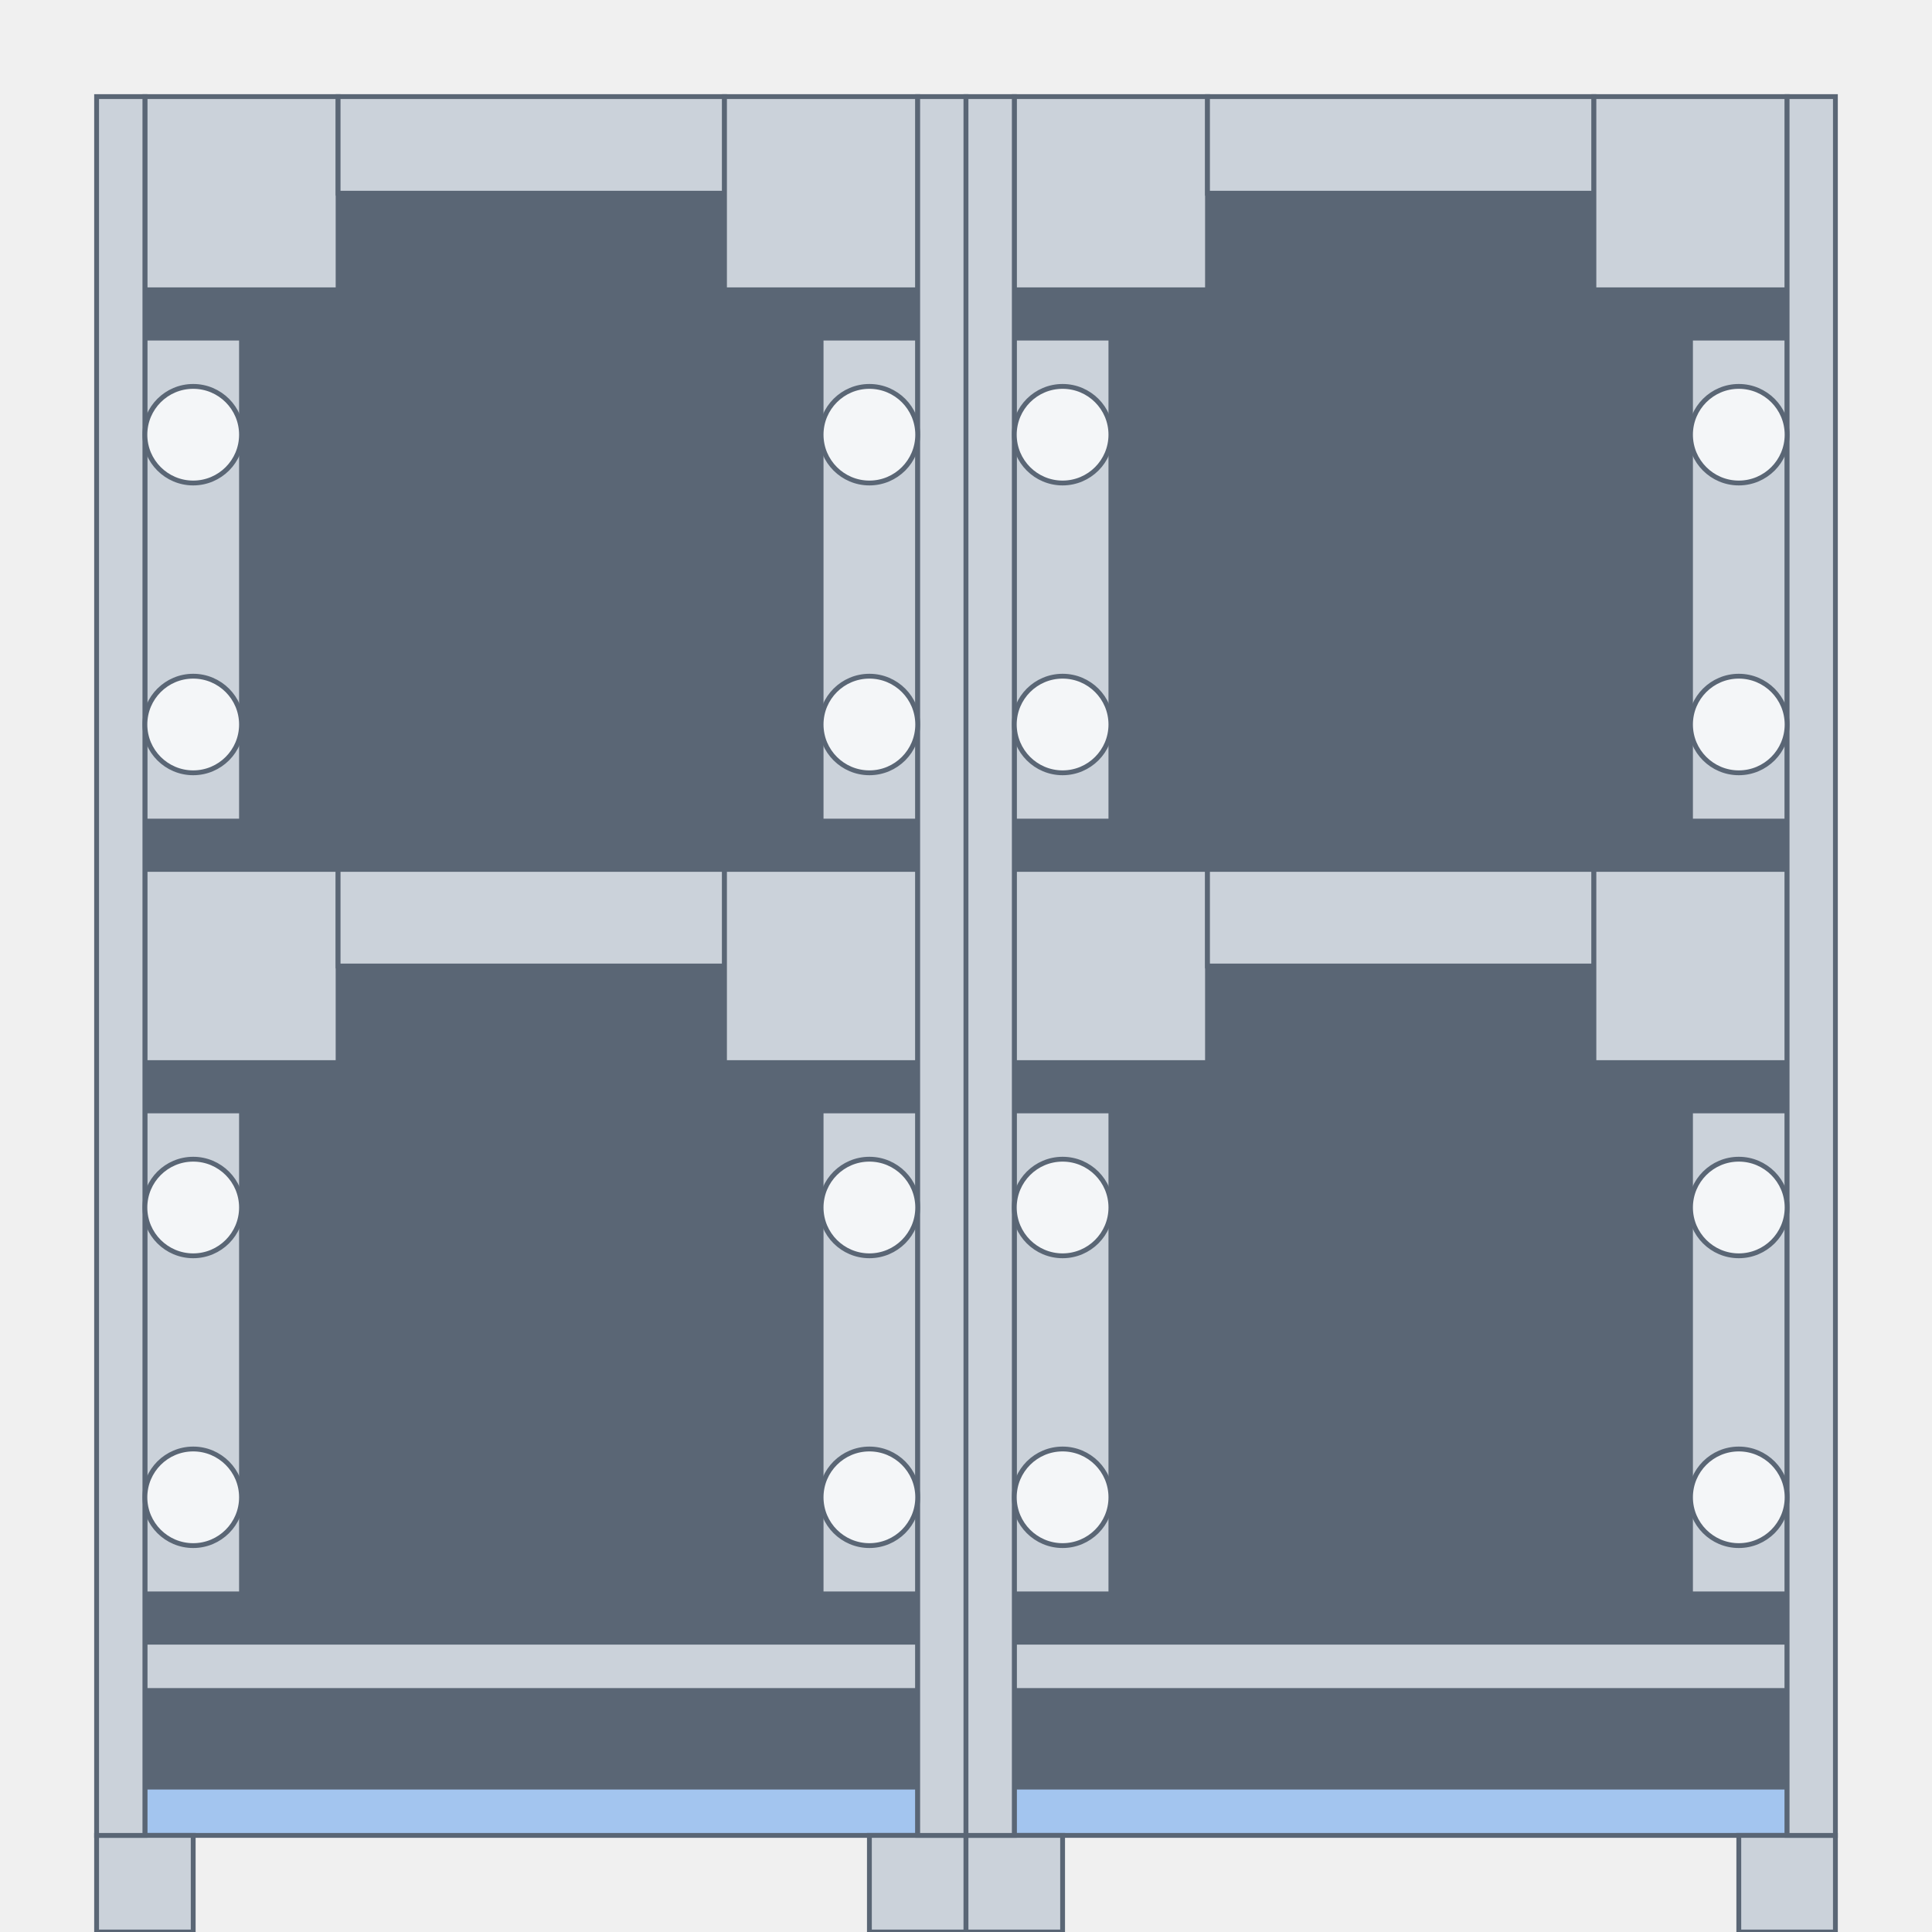
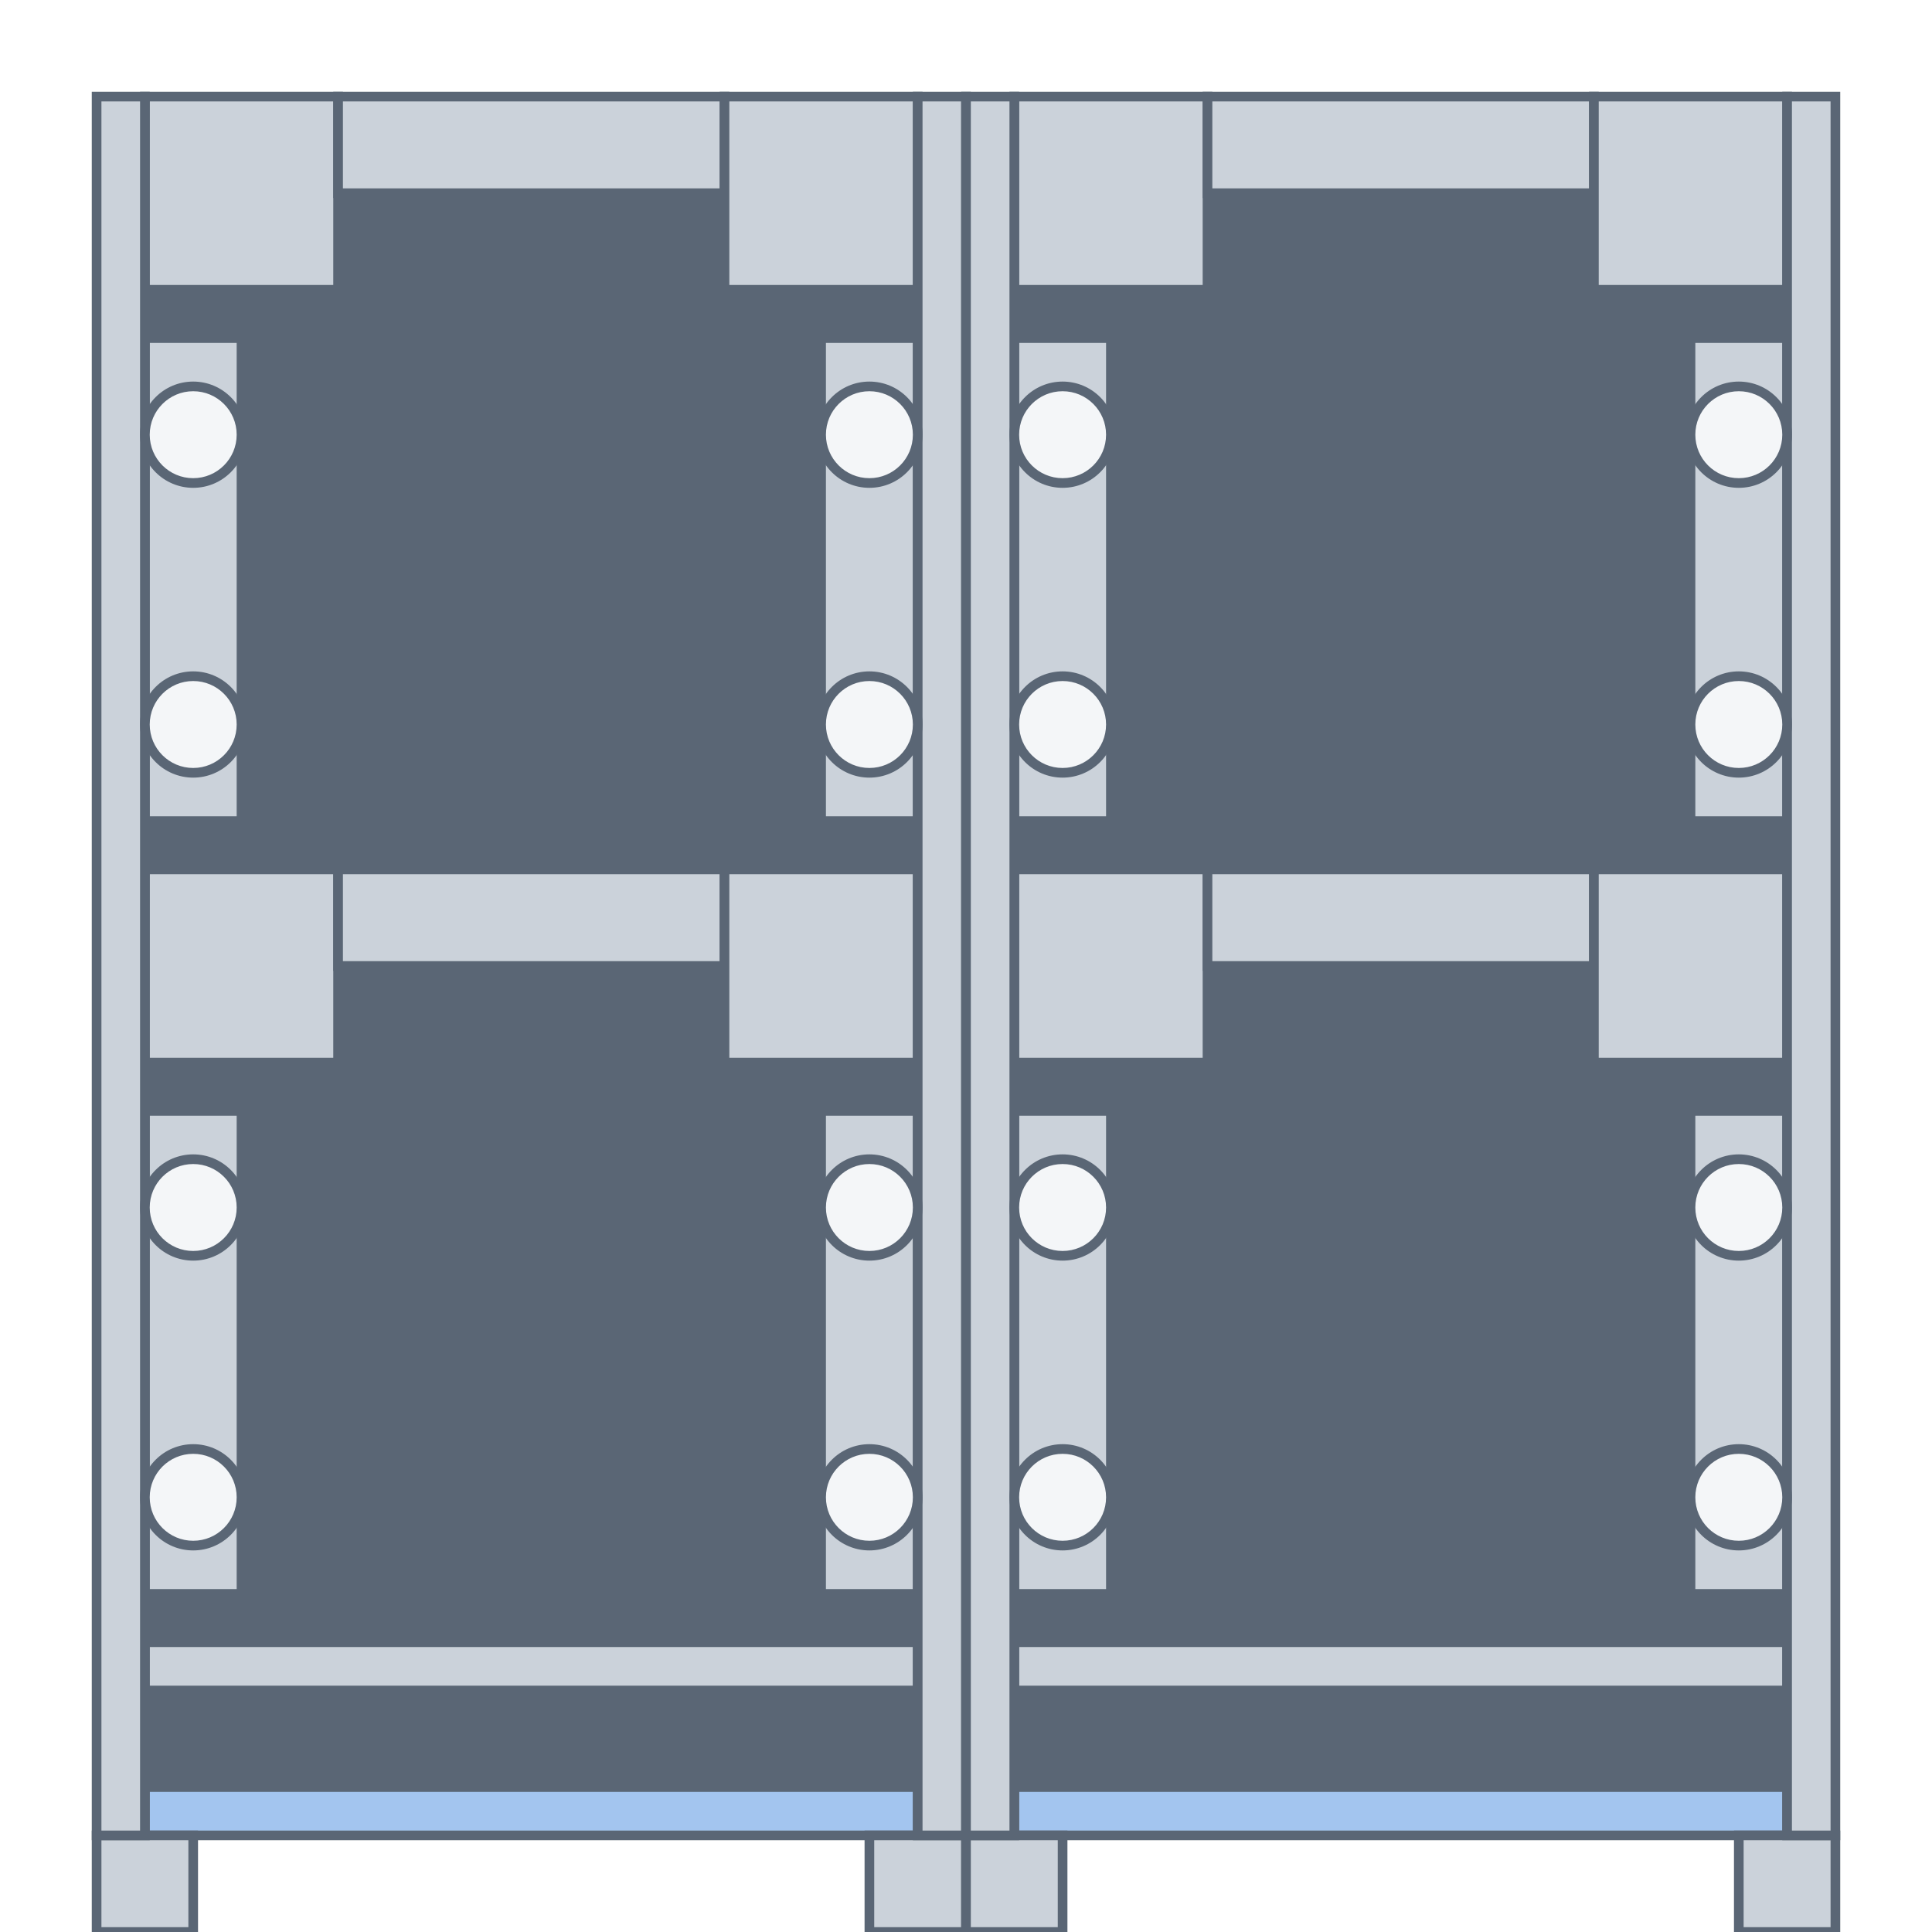
<svg xmlns="http://www.w3.org/2000/svg" width="400" height="400" viewBox="0 0 400 400" fill="none">
-   <g clip-path="url(#clip0_1100_5398)">
-     <g>
-       <g>
-         <rect x="20" y="20" width="170" height="360" fill="#5A6675" />
-         <rect x="30" y="20" width="40" height="40" fill="#CBD2DA" stroke="#5A6675" />
-         <rect x="30" y="70" width="20" height="100" fill="#CBD2DA" stroke="#5A6675" />
-         <rect x="30" y="230" width="20" height="100" fill="#CBD2DA" stroke="#5A6675" />
-         <rect x="170" y="70" width="20" height="100" fill="#CBD2DA" stroke="#5A6675" />
-         <rect x="170" y="230" width="20" height="100" fill="#CBD2DA" stroke="#5A6675" />
-         <rect x="30" y="180" width="40" height="40" fill="#CBD2DA" stroke="#5A6675" />
-         <rect x="70" y="20" width="80" height="20" fill="#CBD2DA" stroke="#5A6675" />
-         <rect x="70" y="180" width="80" height="20" fill="#CBD2DA" stroke="#5A6675" />
-         <rect x="150" y="20" width="40" height="40" fill="#CBD2DA" stroke="#5A6675" />
-         <rect x="150" y="180" width="40" height="40" fill="#CBD2DA" stroke="#5A6675" />
-         <rect x="30" y="370" width="160" height="10" fill="#A3C5EF" stroke="#5A6675" />
-         <rect x="30" y="340" width="160" height="10" fill="#CBD2DA" stroke="#5A6675" />
-         <rect x="20" y="380" width="20" height="20" fill="#CBD2DA" stroke="#5A6675" />
-         <rect x="180" y="380" width="20" height="20" fill="#CBD2DA" stroke="#5A6675" />
-         <rect x="20" y="20" width="10" height="360" fill="#CBD2DA" stroke="#5A6675" />
-         <rect x="190" y="20" width="10" height="360" fill="#CBD2DA" stroke="#5A6675" />
-         <circle cx="40" cy="90" r="10" fill="#F4F6F8" stroke="#5A6675" />
-         <circle cx="40" cy="250" r="10" fill="#F4F6F8" stroke="#5A6675" />
-         <circle cx="180" cy="90" r="10" fill="#F4F6F8" stroke="#5A6675" />
-         <circle cx="180" cy="250" r="10" fill="#F4F6F8" stroke="#5A6675" />
-         <circle cx="40" cy="150" r="10" fill="#F4F6F8" stroke="#5A6675" />
-         <circle cx="40" cy="310" r="10" fill="#F4F6F8" stroke="#5A6675" />
-         <circle cx="180" cy="150" r="10" fill="#F4F6F8" stroke="#5A6675" />
-         <circle cx="180" cy="310" r="10" fill="#F4F6F8" stroke="#5A6675" />
-       </g>
-       <g>
-         <rect x="200" y="20" width="180" height="360" fill="#5A6675" />
-         <rect x="210" y="20" width="40" height="40" fill="#CBD2DA" stroke="#5A6675" />
-         <rect x="210" y="70" width="20" height="100" fill="#CBD2DA" stroke="#5A6675" />
-         <rect x="210" y="230" width="20" height="100" fill="#CBD2DA" stroke="#5A6675" />
-         <rect x="350" y="70" width="20" height="100" fill="#CBD2DA" stroke="#5A6675" />
-         <rect x="350" y="230" width="20" height="100" fill="#CBD2DA" stroke="#5A6675" />
-         <rect x="210" y="180" width="40" height="40" fill="#CBD2DA" stroke="#5A6675" />
-         <rect x="250" y="20" width="80" height="20" fill="#CBD2DA" stroke="#5A6675" />
-         <rect x="250" y="180" width="80" height="20" fill="#CBD2DA" stroke="#5A6675" />
-         <rect x="330" y="20" width="40" height="40" fill="#CBD2DA" stroke="#5A6675" />
-         <rect x="330" y="180" width="40" height="40" fill="#CBD2DA" stroke="#5A6675" />
-         <rect x="210" y="370" width="160" height="10" fill="#A3C5EF" stroke="#5A6675" />
-         <rect x="210" y="340" width="160" height="10" fill="#CBD2DA" stroke="#5A6675" />
-         <rect x="200" y="380" width="20" height="20" fill="#CBD2DA" stroke="#5A6675" />
-         <rect x="360" y="380" width="20" height="20" fill="#CBD2DA" stroke="#5A6675" />
-         <rect x="200" y="20" width="10" height="360" fill="#CBD2DA" stroke="#5A6675" />
-         <rect x="370" y="20" width="10" height="360" fill="#CBD2DA" stroke="#5A6675" />
-         <circle cx="220" cy="90" r="10" fill="#F4F6F8" stroke="#5A6675" />
-         <circle cx="220" cy="250" r="10" fill="#F4F6F8" stroke="#5A6675" />
-         <circle cx="360" cy="90" r="10" fill="#F4F6F8" stroke="#5A6675" />
-         <circle cx="360" cy="250" r="10" fill="#F4F6F8" stroke="#5A6675" />
-         <circle cx="220" cy="150" r="10" fill="#F4F6F8" stroke="#5A6675" />
-         <circle cx="220" cy="310" r="10" fill="#F4F6F8" stroke="#5A6675" />
-         <circle cx="360" cy="150" r="10" fill="#F4F6F8" stroke="#5A6675" />
-         <circle cx="360" cy="310" r="10" fill="#F4F6F8" stroke="#5A6675" />
+   <rect width="400" height="400" fill="#D5D5D5" />
+   <g id="ì¤ë¹">
+     <path d="M-300 -743C-300 -744.105 -299.105 -745 -298 -745H9004C9005.1 -745 9006 -744.105 9006 -743V1142C9006 1143.1 9005.1 1144 9004 1144H-298C-299.104 1144 -300 1143.1 -300 1142V-743Z" fill="white" />
+     <path d="M-298 -745V-744H9004V-745V-746H-298V-745ZM9006 -743H9005V1142H9006H9007V-743H9006ZM9004 1144V1143H-298V1144V1145H9004V1144ZM-300 1142H-299V-743H-300H-301V1142H-300ZM-298 1144V1143C-298.552 1143 -299 1142.55 -299 1142H-300H-301C-301 1143.66 -299.657 1145 -298 1145V1144ZM9006 1142H9005C9005 1142.55 9004.55 1143 9004 1143V1144V1145C9005.66 1145 9007 1143.66 9007 1142H9006ZM9004 -745V-744C9004.55 -744 9005 -743.552 9005 -743H9006H9007C9007 -744.657 9005.66 -746 9004 -746V-745ZM-298 -745V-746C-299.657 -746 -301 -744.657 -301 -743H-300H-299C-299 -743.552 -298.552 -744 -298 -744V-745Z" fill="black" fill-opacity="0.1" />
+     <g id="Formation" clip-path="url(#clip0_1100_5398)">
+       <g id="graphic">
+         <g id="Group 1">
+           <path id="Rectangle 42" d="M20 20H190V380H20V20Z" fill="#5A6675" />
+           <path id="Rectangle 15" d="M30 20H70V60H30V20Z" fill="#CBD2DA" />
+           <path id="Rectangle 15 (Stroke)" d="M71 19V61H29V19H71ZM31 59H69V21H31V59Z" fill="#5A6675" />
+           <path id="Rectangle 38" d="M30 70H50V170H30V70Z" fill="#CBD2DA" />
+           <path id="Rectangle 38 (Stroke)" d="M51 69V171H29V69H51ZM31 169H49V71H31V169Z" fill="#5A6675" />
+           <path id="Rectangle 40" d="M30 230H50V330H30V230Z" fill="#CBD2DA" />
+           <path id="Rectangle 40 (Stroke)" d="M51 229V331H29V229H51ZM31 329H49V231H31V329Z" fill="#5A6675" />
+           <path id="Rectangle 39" d="M170 70H190V170H170V70Z" fill="#CBD2DA" />
+           <path id="Rectangle 39 (Stroke)" d="M191 69V171H169V69H191ZM171 169H189V71H171V169Z" fill="#5A6675" />
+           <path id="Rectangle 41" d="M170 230H190V330H170V230Z" fill="#CBD2DA" />
+           <path id="Rectangle 41 (Stroke)" d="M191 229V331H169V229H191ZM171 329H189V231H171V329Z" fill="#5A6675" />
+           <path id="Rectangle 35" d="M30 180H70V220H30V180Z" fill="#CBD2DA" />
+           <path id="Rectangle 35 (Stroke)" d="M71 179V221H29V179H71ZM31 219H69V181H31V219Z" fill="#5A6675" />
+           <path id="Rectangle 34" d="M70 20H150V40H70V20Z" fill="#CBD2DA" />
+           <path id="Rectangle 34 (Stroke)" d="M151 19V41H69V19H151ZM71 39H149V21H71V39Z" fill="#5A6675" />
+           <path id="Rectangle 36" d="M70 180H150V200H70V180Z" fill="#CBD2DA" />
+           <path id="Rectangle 36 (Stroke)" d="M151 179V201H69V179H151ZM71 199H149V181H71V199Z" fill="#5A6675" />
+           <path id="Rectangle 33" d="M150 20H190V60H150V20Z" fill="#CBD2DA" />
+           <path id="Rectangle 33 (Stroke)" d="M191 19V61H149V19H191ZM151 59H189V21H151V59Z" fill="#5A6675" />
+           <path id="Rectangle 37" d="M150 180H190V220H150V180Z" fill="#CBD2DA" />
+           <path id="Rectangle 37 (Stroke)" d="M191 179V221H149V179H191ZM151 219H189V181H151V219Z" fill="#5A6675" />
+           <path id="Rectangle 27" d="M30 370H190V380H30V370Z" fill="#A3C5EF" />
+           <path id="Rectangle 27 (Stroke)" d="M191 369V381H29V369H191ZM31 379H189V371H31V379Z" fill="#5A6675" />
+           <path id="Rectangle 32" d="M30 340H190V350H30V340Z" fill="#CBD2DA" />
+           <path id="Rectangle 32 (Stroke)" d="M191 339V351H29V339H191ZM31 349H189V341H31V349Z" fill="#5A6675" />
+           <path id="Rectangle 28" d="M20 380H40V400H20V380Z" fill="#CBD2DA" />
+           <path id="Rectangle 28 (Stroke)" d="M41 379V401H19V379H41ZM21 399H39V381H21V399Z" fill="#5A6675" />
+           <path id="Rectangle 31" d="M180 380H200V400H180V380Z" fill="#CBD2DA" />
+           <path id="Rectangle 31 (Stroke)" d="M201 379V401H179V379H201ZM181 399H199V381H181V399Z" fill="#5A6675" />
+           <path id="Rectangle 25" d="M20 20H30V380H20V20Z" fill="#CBD2DA" />
+           <path id="Rectangle 25 (Stroke)" d="M31 19V381H19V19H31ZM21 379H29V21H21V379Z" fill="#5A6675" />
+           <path id="Rectangle 26" d="M190 20H200V380H190V20Z" fill="#CBD2DA" />
+           <path id="Rectangle 26 (Stroke)" d="M201 19V381H189V19H201ZM191 379H199V21H191V379Z" fill="#5A6675" />
+           <path id="Ellipse 1" d="M50 90C50 95.523 45.523 100 40 100C34.477 100 30 95.523 30 90C30 84.477 34.477 80 40 80C45.523 80 50 84.477 50 90Z" fill="#F4F6F8" />
+           <path id="Ellipse 1 (Stroke)" d="M49 90C49 85.029 44.971 81 40 81C35.029 81 31 85.029 31 90C31 94.971 35.029 99 40 99C44.971 99 49 94.971 49 90ZM51 90C51 96.075 46.075 101 40 101C33.925 101 29 96.075 29 90C29 83.925 33.925 79 40 79C46.075 79 51 83.925 51 90Z" fill="#5A6675" />
+           <path id="Ellipse 5" d="M50 250C50 255.523 45.523 260 40 260C34.477 260 30 255.523 30 250C30 244.477 34.477 240 40 240C45.523 240 50 244.477 50 250Z" fill="#F4F6F8" />
+           <path id="Ellipse 5 (Stroke)" d="M49 250C49 245.029 44.971 241 40 241C35.029 241 31 245.029 31 250C31 254.971 35.029 259 40 259C44.971 259 49 254.971 49 250ZM51 250C51 256.075 46.075 261 40 261C33.925 261 29 256.075 29 250C29 243.925 33.925 239 40 239C46.075 239 51 243.925 51 250Z" fill="#5A6675" />
+           <path id="Ellipse 3" d="M190 90C190 95.523 185.523 100 180 100C174.477 100 170 95.523 170 90C170 84.477 174.477 80 180 80C185.523 80 190 84.477 190 90Z" fill="#F4F6F8" />
+           <path id="Ellipse 3 (Stroke)" d="M189 90C189 85.029 184.971 81 180 81C175.029 81 171 85.029 171 90C171 94.971 175.029 99 180 99C184.971 99 189 94.971 189 90ZM191 90C191 96.075 186.075 101 180 101C173.925 101 169 96.075 169 90C169 83.925 173.925 79 180 79C186.075 79 191 83.925 191 90Z" fill="#5A6675" />
+           <path id="Ellipse 6" d="M190 250C190 255.523 185.523 260 180 260C174.477 260 170 255.523 170 250C170 244.477 174.477 240 180 240C185.523 240 190 244.477 190 250Z" fill="#F4F6F8" />
+           <path id="Ellipse 6 (Stroke)" d="M189 250C189 245.029 184.971 241 180 241C175.029 241 171 245.029 171 250C171 254.971 175.029 259 180 259C184.971 259 189 254.971 189 250ZM191 250C191 256.075 186.075 261 180 261C173.925 261 169 256.075 169 250C169 243.925 173.925 239 180 239C186.075 239 191 243.925 191 250Z" fill="#5A6675" />
+           <path id="Ellipse 2" d="M50 150C50 155.523 45.523 160 40 160C34.477 160 30 155.523 30 150C30 144.477 34.477 140 40 140C45.523 140 50 144.477 50 150Z" fill="#F4F6F8" />
+           <path id="Ellipse 2 (Stroke)" d="M49 150C49 145.029 44.971 141 40 141C35.029 141 31 145.029 31 150C31 154.971 35.029 159 40 159C44.971 159 49 154.971 49 150ZM51 150C51 156.075 46.075 161 40 161C33.925 161 29 156.075 29 150C29 143.925 33.925 139 40 139C46.075 139 51 143.925 51 150Z" fill="#5A6675" />
+           <path id="Ellipse 7" d="M50 310C50 315.523 45.523 320 40 320C34.477 320 30 315.523 30 310C30 304.477 34.477 300 40 300C45.523 300 50 304.477 50 310Z" fill="#F4F6F8" />
+           <path id="Ellipse 7 (Stroke)" d="M49 310C49 305.029 44.971 301 40 301C35.029 301 31 305.029 31 310C31 314.971 35.029 319 40 319C44.971 319 49 314.971 49 310ZM51 310C51 316.075 46.075 321 40 321C33.925 321 29 316.075 29 310C29 303.925 33.925 299 40 299C46.075 299 51 303.925 51 310Z" fill="#5A6675" />
+           <path id="Ellipse 4" d="M190 150C190 155.523 185.523 160 180 160C174.477 160 170 155.523 170 150C170 144.477 174.477 140 180 140C185.523 140 190 144.477 190 150Z" fill="#F4F6F8" />
+           <path id="Ellipse 4 (Stroke)" d="M189 150C189 145.029 184.971 141 180 141C175.029 141 171 145.029 171 150C171 154.971 175.029 159 180 159C184.971 159 189 154.971 189 150ZM191 150C191 156.075 186.075 161 180 161C173.925 161 169 156.075 169 150C169 143.925 173.925 139 180 139C186.075 139 191 143.925 191 150Z" fill="#5A6675" />
+           <path id="Ellipse 8" d="M190 310C190 315.523 185.523 320 180 320C174.477 320 170 315.523 170 310C170 304.477 174.477 300 180 300C185.523 300 190 304.477 190 310Z" fill="#F4F6F8" />
+           <path id="Ellipse 8 (Stroke)" d="M189 310C189 305.029 184.971 301 180 301C175.029 301 171 305.029 171 310C171 314.971 175.029 319 180 319C184.971 319 189 314.971 189 310ZM191 310C191 316.075 186.075 321 180 321C173.925 321 169 316.075 169 310C169 303.925 173.925 299 180 299C186.075 299 191 303.925 191 310Z" fill="#5A6675" />
+         </g>
+         <g id="Group 2">
+           <path id="Rectangle 42_2" d="M200 20H380V380H200V20Z" fill="#5A6675" />
+           <path id="Rectangle 15_2" d="M210 20H250V60H210V20Z" fill="#CBD2DA" />
+           <path id="Rectangle 15 (Stroke)_2" d="M251 19V61H209V19H251ZM211 59H249V21H211V59Z" fill="#5A6675" />
+           <path id="Rectangle 38_2" d="M210 70H230V170H210V70Z" fill="#CBD2DA" />
+           <path id="Rectangle 38 (Stroke)_2" d="M231 69V171H209V69H231ZM211 169H229V71H211V169Z" fill="#5A6675" />
+           <path id="Rectangle 40_2" d="M210 230H230V330H210V230Z" fill="#CBD2DA" />
+           <path id="Rectangle 40 (Stroke)_2" d="M231 229V331H209V229H231ZM211 329H229V231H211V329Z" fill="#5A6675" />
+           <path id="Rectangle 39_2" d="M350 70H370V170H350V70Z" fill="#CBD2DA" />
+           <path id="Rectangle 39 (Stroke)_2" d="M371 69V171H349V69H371ZM351 169H369V71H351V169Z" fill="#5A6675" />
+           <path id="Rectangle 41_2" d="M350 230H370V330H350V230Z" fill="#CBD2DA" />
+           <path id="Rectangle 41 (Stroke)_2" d="M371 229V331H349V229H371ZM351 329H369V231H351V329Z" fill="#5A6675" />
+           <path id="Rectangle 35_2" d="M210 180H250V220H210V180Z" fill="#CBD2DA" />
+           <path id="Rectangle 35 (Stroke)_2" d="M251 179V221H209V179H251ZM211 219H249V181H211V219Z" fill="#5A6675" />
+           <path id="Rectangle 34_2" d="M250 20H330V40H250V20Z" fill="#CBD2DA" />
+           <path id="Rectangle 34 (Stroke)_2" d="M331 19V41H249V19H331ZM251 39H329V21H251V39Z" fill="#5A6675" />
+           <path id="Rectangle 36_2" d="M250 180H330V200H250V180Z" fill="#CBD2DA" />
+           <path id="Rectangle 36 (Stroke)_2" d="M331 179V201H249V179H331ZM251 199H329V181H251V199Z" fill="#5A6675" />
+           <path id="Rectangle 33_2" d="M330 20H370V60H330V20Z" fill="#CBD2DA" />
+           <path id="Rectangle 33 (Stroke)_2" d="M371 19V61H329V19H371ZM331 59H369V21H331V59Z" fill="#5A6675" />
+           <path id="Rectangle 37_2" d="M330 180H370V220H330V180Z" fill="#CBD2DA" />
+           <path id="Rectangle 37 (Stroke)_2" d="M371 179V221H329V179H371ZM331 219H369V181H331V219Z" fill="#5A6675" />
+           <path id="Rectangle 27_2" d="M210 370H370V380H210V370Z" fill="#A3C5EF" />
+           <path id="Rectangle 27 (Stroke)_2" d="M371 369V381H209V369H371ZM211 379H369V371H211V379Z" fill="#5A6675" />
+           <path id="Rectangle 32_2" d="M210 340H370V350H210V340Z" fill="#CBD2DA" />
+           <path id="Rectangle 32 (Stroke)_2" d="M371 339V351H209V339H371ZM211 349H369V341H211V349Z" fill="#5A6675" />
+           <path id="Rectangle 28_2" d="M200 380H220V400H200V380Z" fill="#CBD2DA" />
+           <path id="Rectangle 28 (Stroke)_2" d="M221 379V401H199V379H221ZM201 399H219V381H201V399Z" fill="#5A6675" />
+           <path id="Rectangle 31_2" d="M360 380H380V400H360V380Z" fill="#CBD2DA" />
+           <path id="Rectangle 31 (Stroke)_2" d="M381 379V401H359V379H381ZM361 399H379V381H361V399Z" fill="#5A6675" />
+           <path id="Rectangle 25_2" d="M200 20H210V380H200V20Z" fill="#CBD2DA" />
+           <path id="Rectangle 25 (Stroke)_2" d="M211 19V381H199V19H211ZM201 379H209V21H201V379Z" fill="#5A6675" />
+           <path id="Rectangle 26_2" d="M370 20H380V380H370V20Z" fill="#CBD2DA" />
+           <path id="Rectangle 26 (Stroke)_2" d="M381 19V381H369V19H381ZM371 379H379V21H371V379Z" fill="#5A6675" />
+           <path id="Ellipse 1_2" d="M230 90C230 95.523 225.523 100 220 100C214.477 100 210 95.523 210 90C210 84.477 214.477 80 220 80C225.523 80 230 84.477 230 90Z" fill="#F4F6F8" />
+           <path id="Ellipse 1 (Stroke)_2" d="M229 90C229 85.029 224.971 81 220 81C215.029 81 211 85.029 211 90C211 94.971 215.029 99 220 99C224.971 99 229 94.971 229 90ZM231 90C231 96.075 226.075 101 220 101C213.925 101 209 96.075 209 90C209 83.925 213.925 79 220 79C226.075 79 231 83.925 231 90Z" fill="#5A6675" />
+           <path id="Ellipse 5_2" d="M230 250C230 255.523 225.523 260 220 260C214.477 260 210 255.523 210 250C210 244.477 214.477 240 220 240C225.523 240 230 244.477 230 250Z" fill="#F4F6F8" />
+           <path id="Ellipse 5 (Stroke)_2" d="M229 250C229 245.029 224.971 241 220 241C215.029 241 211 245.029 211 250C211 254.971 215.029 259 220 259C224.971 259 229 254.971 229 250ZM231 250C231 256.075 226.075 261 220 261C213.925 261 209 256.075 209 250C209 243.925 213.925 239 220 239C226.075 239 231 243.925 231 250Z" fill="#5A6675" />
+           <path id="Ellipse 3_2" d="M370 90C370 95.523 365.523 100 360 100C354.477 100 350 95.523 350 90C350 84.477 354.477 80 360 80C365.523 80 370 84.477 370 90Z" fill="#F4F6F8" />
+           <path id="Ellipse 3 (Stroke)_2" d="M369 90C369 85.029 364.971 81 360 81C355.029 81 351 85.029 351 90C351 94.971 355.029 99 360 99C364.971 99 369 94.971 369 90ZM371 90C371 96.075 366.075 101 360 101C353.925 101 349 96.075 349 90C349 83.925 353.925 79 360 79C366.075 79 371 83.925 371 90Z" fill="#5A6675" />
+           <path id="Ellipse 6_2" d="M370 250C370 255.523 365.523 260 360 260C354.477 260 350 255.523 350 250C350 244.477 354.477 240 360 240C365.523 240 370 244.477 370 250Z" fill="#F4F6F8" />
+           <path id="Ellipse 6 (Stroke)_2" d="M369 250C369 245.029 364.971 241 360 241C355.029 241 351 245.029 351 250C351 254.971 355.029 259 360 259C364.971 259 369 254.971 369 250ZM371 250C371 256.075 366.075 261 360 261C353.925 261 349 256.075 349 250C349 243.925 353.925 239 360 239C366.075 239 371 243.925 371 250Z" fill="#5A6675" />
+           <path id="Ellipse 2_2" d="M230 150C230 155.523 225.523 160 220 160C214.477 160 210 155.523 210 150C210 144.477 214.477 140 220 140C225.523 140 230 144.477 230 150Z" fill="#F4F6F8" />
+           <path id="Ellipse 2 (Stroke)_2" d="M229 150C229 145.029 224.971 141 220 141C215.029 141 211 145.029 211 150C211 154.971 215.029 159 220 159C224.971 159 229 154.971 229 150ZM231 150C231 156.075 226.075 161 220 161C213.925 161 209 156.075 209 150C209 143.925 213.925 139 220 139C226.075 139 231 143.925 231 150Z" fill="#5A6675" />
+           <path id="Ellipse 7_2" d="M230 310C230 315.523 225.523 320 220 320C214.477 320 210 315.523 210 310C210 304.477 214.477 300 220 300C225.523 300 230 304.477 230 310Z" fill="#F4F6F8" />
+           <path id="Ellipse 7 (Stroke)_2" d="M229 310C229 305.029 224.971 301 220 301C215.029 301 211 305.029 211 310C211 314.971 215.029 319 220 319C224.971 319 229 314.971 229 310ZM231 310C231 316.075 226.075 321 220 321C213.925 321 209 316.075 209 310C209 303.925 213.925 299 220 299C226.075 299 231 303.925 231 310Z" fill="#5A6675" />
+           <path id="Ellipse 4_2" d="M370 150C370 155.523 365.523 160 360 160C354.477 160 350 155.523 350 150C350 144.477 354.477 140 360 140C365.523 140 370 144.477 370 150Z" fill="#F4F6F8" />
+           <path id="Ellipse 4 (Stroke)_2" d="M369 150C369 145.029 364.971 141 360 141C355.029 141 351 145.029 351 150C351 154.971 355.029 159 360 159C364.971 159 369 154.971 369 150ZM371 150C371 156.075 366.075 161 360 161C353.925 161 349 156.075 349 150C349 143.925 353.925 139 360 139C366.075 139 371 143.925 371 150Z" fill="#5A6675" />
+           <path id="Ellipse 8_2" d="M370 310C370 315.523 365.523 320 360 320C354.477 320 350 315.523 350 310C350 304.477 354.477 300 360 300C365.523 300 370 304.477 370 310Z" fill="#F4F6F8" />
+           <path id="Ellipse 8 (Stroke)_2" d="M369 310C369 305.029 364.971 301 360 301C355.029 301 351 305.029 351 310C351 314.971 355.029 319 360 319C364.971 319 369 314.971 369 310ZM371 310C371 316.075 366.075 321 360 321C353.925 321 349 316.075 349 310C349 303.925 353.925 299 360 299C366.075 299 371 303.925 371 310Z" fill="#5A6675" />
+         </g>
      </g>
    </g>
  </g>
  <defs>
    <clipPath id="clip0_1100_5398">
      <rect width="400" height="400" fill="white" />
    </clipPath>
  </defs>
</svg>
